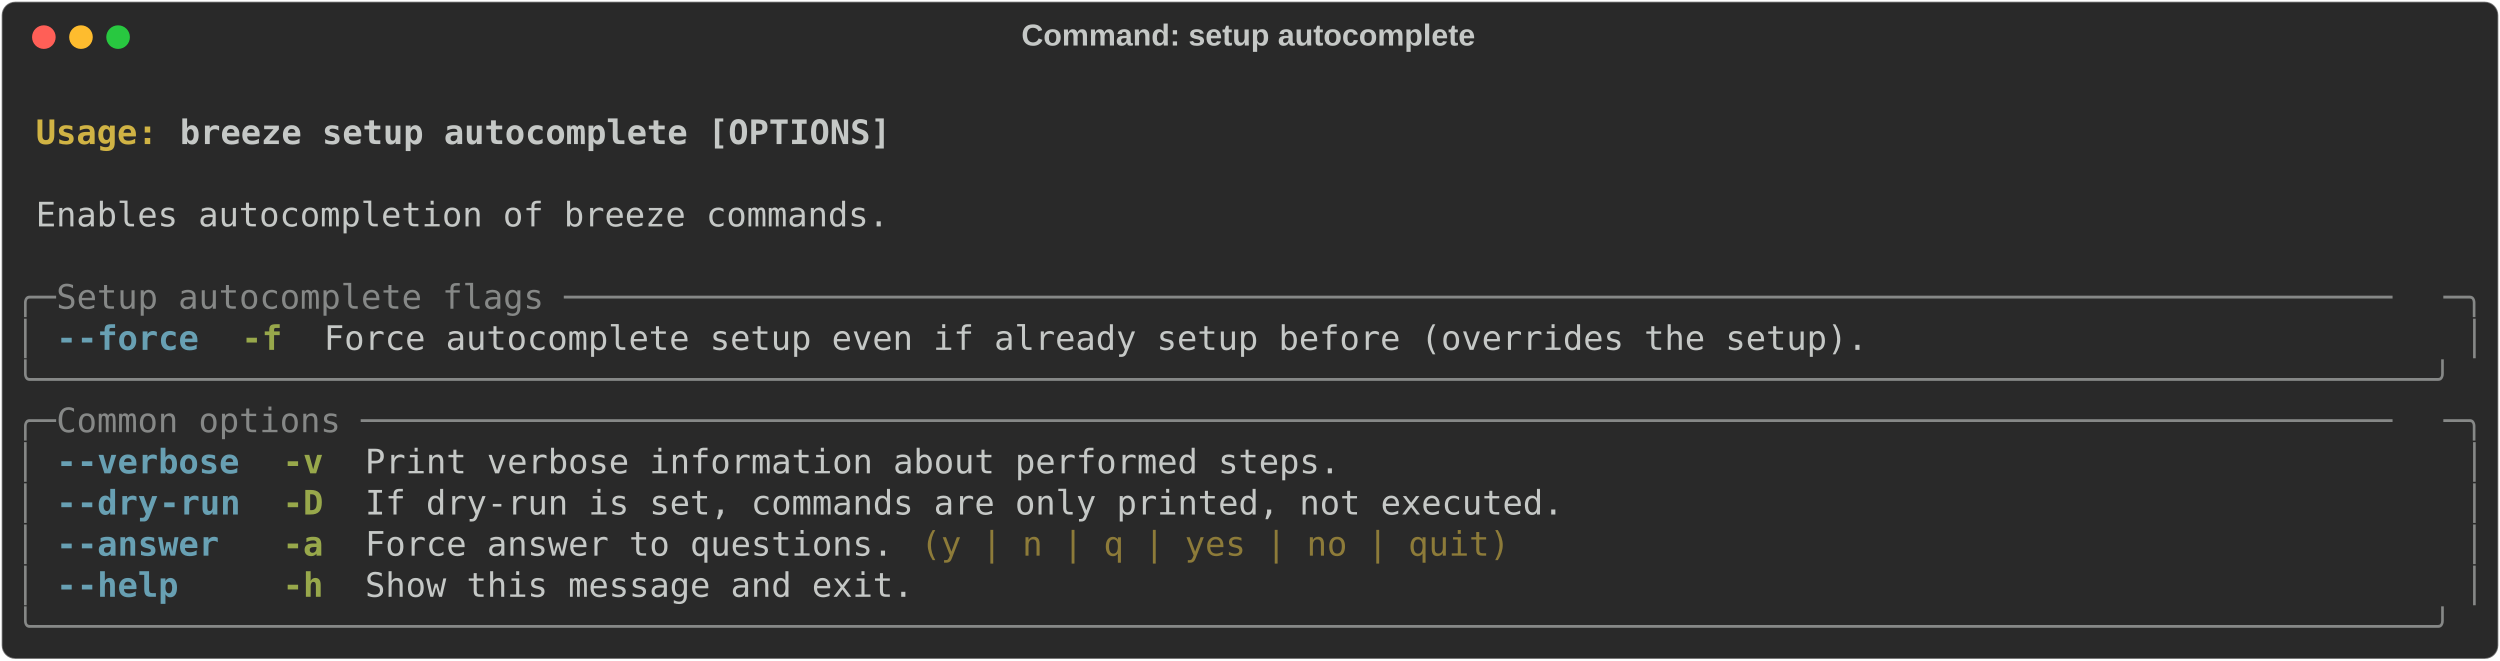
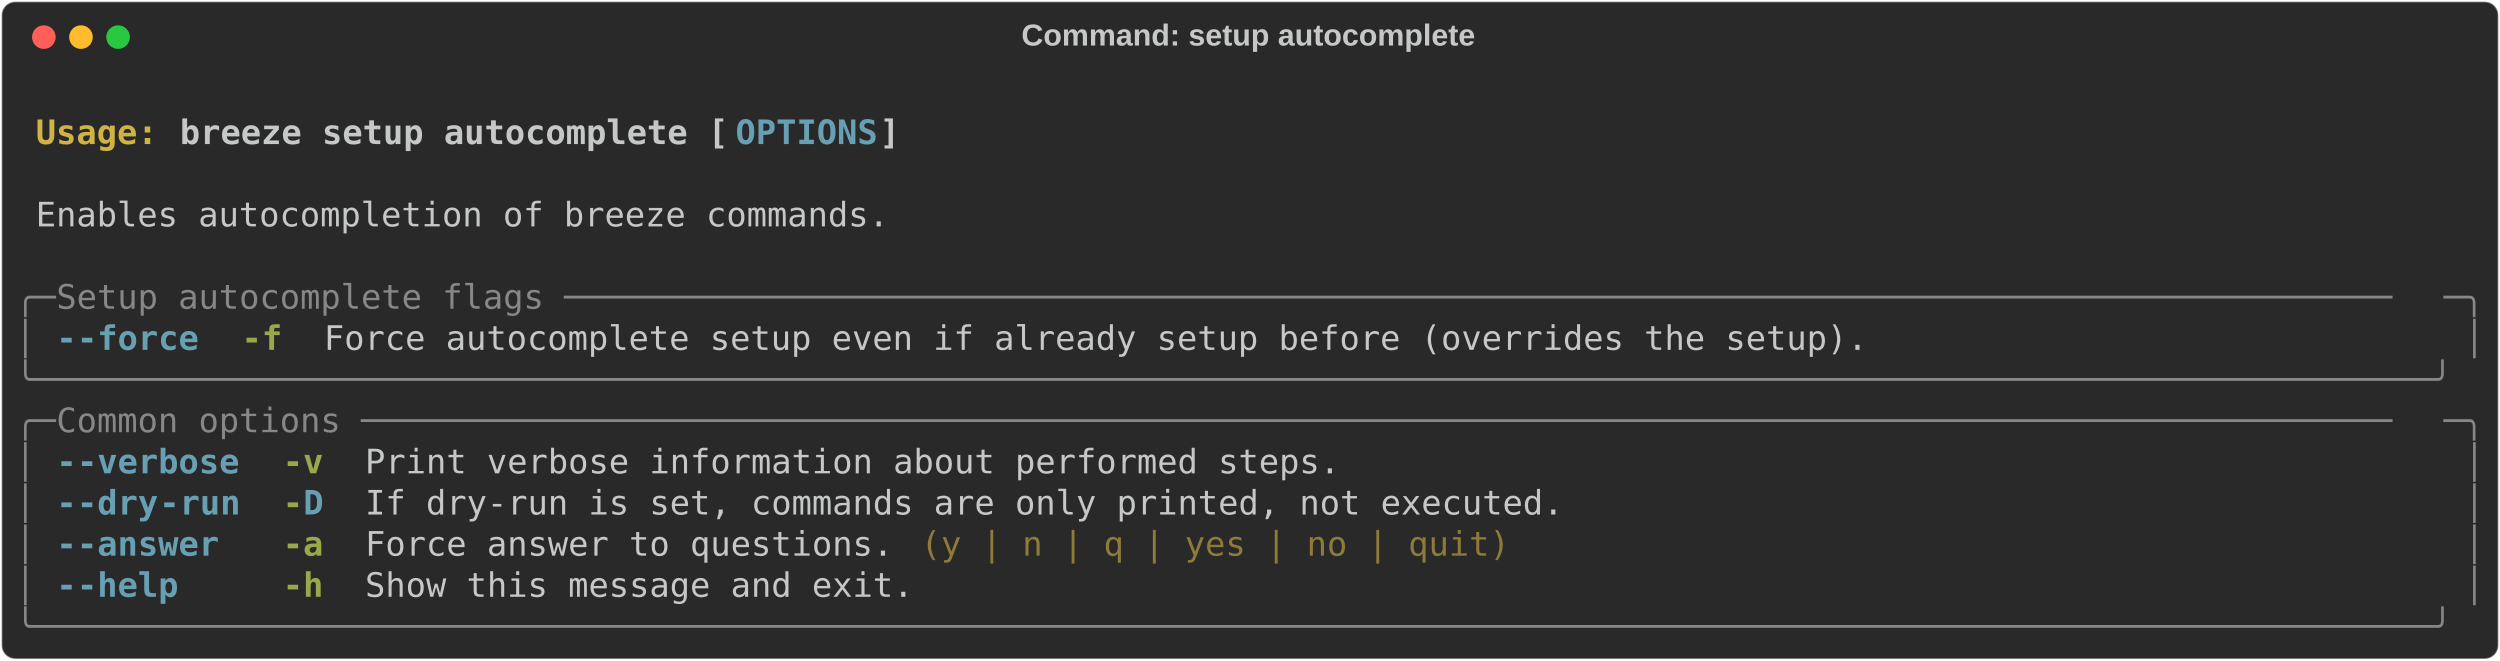
<svg xmlns="http://www.w3.org/2000/svg" class="rich-terminal" viewBox="0 0 1482 391.6">
  <style>

    @font-face {
        font-family: "Fira Code";
        src: local("FiraCode-Regular"),
                url("https://cdnjs.cloudflare.com/ajax/libs/firacode/6.2.0/woff2/FiraCode-Regular.woff2") format("woff2"),
                url("https://cdnjs.cloudflare.com/ajax/libs/firacode/6.2.0/woff/FiraCode-Regular.woff") format("woff");
        font-style: normal;
        font-weight: 400;
    }
    @font-face {
        font-family: "Fira Code";
        src: local("FiraCode-Bold"),
                url("https://cdnjs.cloudflare.com/ajax/libs/firacode/6.2.0/woff2/FiraCode-Bold.woff2") format("woff2"),
                url("https://cdnjs.cloudflare.com/ajax/libs/firacode/6.2.0/woff/FiraCode-Bold.woff") format("woff");
        font-style: bold;
        font-weight: 700;
    }

    .terminal-2355068599-matrix {
        font-family: Fira Code, monospace;
        font-size: 20px;
        line-height: 24.4px;
        font-variant-east-asian: full-width;
    }

    .terminal-2355068599-title {
        font-size: 18px;
        font-weight: bold;
        font-family: arial;
    }

    .terminal-2355068599-r1 { fill: #c5c8c6;font-weight: bold }
.terminal-2355068599-r2 { fill: #c5c8c6 }
.terminal-2355068599-r3 { fill: #d0b344;font-weight: bold }
- .terminal-2355068599-r4 { fill: #868887 }
- .terminal-2355068599-r5 { fill: #68a0b3;font-weight: bold }
+ .terminal-2355068599-r4 { fill: #68a0b3;font-weight: bold }
+ .terminal-2355068599-r5 { fill: #868887 }
.terminal-2355068599-r6 { fill: #98a84b;font-weight: bold }
.terminal-2355068599-r7 { fill: #8d7b39 }
    </style>
  <defs>
    <clipPath id="terminal-2355068599-clip-terminal">
      <rect x="0" y="0" width="1463.0" height="340.6" />
    </clipPath>
    <clipPath id="terminal-2355068599-line-0">
      <rect x="0" y="1.5" width="1464" height="24.65" />
    </clipPath>
    <clipPath id="terminal-2355068599-line-1">
      <rect x="0" y="25.9" width="1464" height="24.65" />
    </clipPath>
    <clipPath id="terminal-2355068599-line-2">
      <rect x="0" y="50.3" width="1464" height="24.65" />
    </clipPath>
    <clipPath id="terminal-2355068599-line-3">
      <rect x="0" y="74.7" width="1464" height="24.65" />
    </clipPath>
    <clipPath id="terminal-2355068599-line-4">
      <rect x="0" y="99.1" width="1464" height="24.65" />
    </clipPath>
    <clipPath id="terminal-2355068599-line-5">
      <rect x="0" y="123.5" width="1464" height="24.65" />
    </clipPath>
    <clipPath id="terminal-2355068599-line-6">
      <rect x="0" y="147.9" width="1464" height="24.65" />
    </clipPath>
    <clipPath id="terminal-2355068599-line-7">
      <rect x="0" y="172.3" width="1464" height="24.65" />
    </clipPath>
    <clipPath id="terminal-2355068599-line-8">
      <rect x="0" y="196.7" width="1464" height="24.65" />
    </clipPath>
    <clipPath id="terminal-2355068599-line-9">
      <rect x="0" y="221.1" width="1464" height="24.65" />
    </clipPath>
    <clipPath id="terminal-2355068599-line-10">
      <rect x="0" y="245.5" width="1464" height="24.65" />
    </clipPath>
    <clipPath id="terminal-2355068599-line-11">
      <rect x="0" y="269.9" width="1464" height="24.65" />
    </clipPath>
    <clipPath id="terminal-2355068599-line-12">
      <rect x="0" y="294.3" width="1464" height="24.65" />
    </clipPath>
  </defs>
  <rect fill="#292929" stroke="rgba(255,255,255,0.35)" stroke-width="1" x="1" y="1" width="1480" height="389.6" rx="8" />
  <text class="terminal-2355068599-title" fill="#c5c8c6" text-anchor="middle" x="740" y="27">Command: setup autocomplete</text>
  <g transform="translate(26,22)">
    <circle cx="0" cy="0" r="7" fill="#ff5f57" />
    <circle cx="22" cy="0" r="7" fill="#febc2e" />
    <circle cx="44" cy="0" r="7" fill="#28c840" />
  </g>
  <g transform="translate(9, 41)" clip-path="url(#terminal-2355068599-clip-terminal)">
    <g class="terminal-2355068599-matrix">
      <text class="terminal-2355068599-r2" x="1464" y="20" textLength="12.2" clip-path="url(#terminal-2355068599-line-0)">
</text>
      <text class="terminal-2355068599-r3" x="12.2" y="44.4" textLength="85.4" clip-path="url(#terminal-2355068599-line-1)">Usage: </text>
-       <text class="terminal-2355068599-r1" x="97.6" y="44.4" textLength="427" clip-path="url(#terminal-2355068599-line-1)">breeze setup autocomplete [OPTIONS]</text>
+       <text class="terminal-2355068599-r1" x="97.6" y="44.4" textLength="329.4" clip-path="url(#terminal-2355068599-line-1)">breeze setup autocomplete [</text>
+       <text class="terminal-2355068599-r4" x="427" y="44.4" textLength="85.4" clip-path="url(#terminal-2355068599-line-1)">OPTIONS</text>
+       <text class="terminal-2355068599-r1" x="512.4" y="44.4" textLength="12.2" clip-path="url(#terminal-2355068599-line-1)">]</text>
      <text class="terminal-2355068599-r2" x="1464" y="44.4" textLength="12.2" clip-path="url(#terminal-2355068599-line-1)">
</text>
      <text class="terminal-2355068599-r2" x="1464" y="68.8" textLength="12.2" clip-path="url(#terminal-2355068599-line-2)">
</text>
      <text class="terminal-2355068599-r2" x="12.2" y="93.2" textLength="512.4" clip-path="url(#terminal-2355068599-line-3)">Enables autocompletion of breeze commands.</text>
      <text class="terminal-2355068599-r2" x="1464" y="93.2" textLength="12.2" clip-path="url(#terminal-2355068599-line-3)">
</text>
      <text class="terminal-2355068599-r2" x="1464" y="117.6" textLength="12.2" clip-path="url(#terminal-2355068599-line-4)">
</text>
-       <text class="terminal-2355068599-r4" x="0" y="142" textLength="24.4" clip-path="url(#terminal-2355068599-line-5)">╭─</text>
-       <text class="terminal-2355068599-r4" x="24.4" y="142" textLength="1415.2" clip-path="url(#terminal-2355068599-line-5)"> Setup autocomplete flags ──────────────────────────────────────────────────────────────────────────────────────────</text>
-       <text class="terminal-2355068599-r4" x="1439.6" y="142" textLength="24.4" clip-path="url(#terminal-2355068599-line-5)">─╮</text>
+       <text class="terminal-2355068599-r5" x="0" y="142" textLength="24.4" clip-path="url(#terminal-2355068599-line-5)">╭─</text>
+       <text class="terminal-2355068599-r5" x="24.4" y="142" textLength="1415.2" clip-path="url(#terminal-2355068599-line-5)"> Setup autocomplete flags ──────────────────────────────────────────────────────────────────────────────────────────</text>
+       <text class="terminal-2355068599-r5" x="1439.6" y="142" textLength="24.4" clip-path="url(#terminal-2355068599-line-5)">─╮</text>
      <text class="terminal-2355068599-r2" x="1464" y="142" textLength="12.2" clip-path="url(#terminal-2355068599-line-5)">
</text>
-       <text class="terminal-2355068599-r4" x="0" y="166.4" textLength="12.2" clip-path="url(#terminal-2355068599-line-6)">│</text>
-       <text class="terminal-2355068599-r5" x="24.4" y="166.4" textLength="12.2" clip-path="url(#terminal-2355068599-line-6)">-</text>
-       <text class="terminal-2355068599-r5" x="36.6" y="166.4" textLength="73.2" clip-path="url(#terminal-2355068599-line-6)">-force</text>
+       <text class="terminal-2355068599-r5" x="0" y="166.4" textLength="12.2" clip-path="url(#terminal-2355068599-line-6)">│</text>
+       <text class="terminal-2355068599-r4" x="24.4" y="166.4" textLength="12.2" clip-path="url(#terminal-2355068599-line-6)">-</text>
+       <text class="terminal-2355068599-r4" x="36.6" y="166.4" textLength="73.2" clip-path="url(#terminal-2355068599-line-6)">-force</text>
      <text class="terminal-2355068599-r6" x="134.2" y="166.4" textLength="24.4" clip-path="url(#terminal-2355068599-line-6)">-f</text>
      <text class="terminal-2355068599-r2" x="183" y="166.4" textLength="927.2" clip-path="url(#terminal-2355068599-line-6)">Force autocomplete setup even if already setup before (overrides the setup).</text>
-       <text class="terminal-2355068599-r4" x="1451.8" y="166.4" textLength="12.2" clip-path="url(#terminal-2355068599-line-6)">│</text>
+       <text class="terminal-2355068599-r5" x="1451.8" y="166.4" textLength="12.2" clip-path="url(#terminal-2355068599-line-6)">│</text>
      <text class="terminal-2355068599-r2" x="1464" y="166.4" textLength="12.2" clip-path="url(#terminal-2355068599-line-6)">
</text>
-       <text class="terminal-2355068599-r4" x="0" y="190.8" textLength="1464" clip-path="url(#terminal-2355068599-line-7)">╰──────────────────────────────────────────────────────────────────────────────────────────────────────────────────────╯</text>
+       <text class="terminal-2355068599-r5" x="0" y="190.8" textLength="1464" clip-path="url(#terminal-2355068599-line-7)">╰──────────────────────────────────────────────────────────────────────────────────────────────────────────────────────╯</text>
      <text class="terminal-2355068599-r2" x="1464" y="190.8" textLength="12.2" clip-path="url(#terminal-2355068599-line-7)">
</text>
-       <text class="terminal-2355068599-r4" x="0" y="215.2" textLength="24.4" clip-path="url(#terminal-2355068599-line-8)">╭─</text>
-       <text class="terminal-2355068599-r4" x="24.4" y="215.2" textLength="1415.2" clip-path="url(#terminal-2355068599-line-8)"> Common options ────────────────────────────────────────────────────────────────────────────────────────────────────</text>
-       <text class="terminal-2355068599-r4" x="1439.6" y="215.2" textLength="24.4" clip-path="url(#terminal-2355068599-line-8)">─╮</text>
+       <text class="terminal-2355068599-r5" x="0" y="215.2" textLength="24.4" clip-path="url(#terminal-2355068599-line-8)">╭─</text>
+       <text class="terminal-2355068599-r5" x="24.4" y="215.2" textLength="1415.2" clip-path="url(#terminal-2355068599-line-8)"> Common options ────────────────────────────────────────────────────────────────────────────────────────────────────</text>
+       <text class="terminal-2355068599-r5" x="1439.6" y="215.2" textLength="24.4" clip-path="url(#terminal-2355068599-line-8)">─╮</text>
      <text class="terminal-2355068599-r2" x="1464" y="215.2" textLength="12.2" clip-path="url(#terminal-2355068599-line-8)">
</text>
-       <text class="terminal-2355068599-r4" x="0" y="239.6" textLength="12.2" clip-path="url(#terminal-2355068599-line-9)">│</text>
-       <text class="terminal-2355068599-r5" x="24.4" y="239.6" textLength="12.2" clip-path="url(#terminal-2355068599-line-9)">-</text>
-       <text class="terminal-2355068599-r5" x="36.6" y="239.6" textLength="97.6" clip-path="url(#terminal-2355068599-line-9)">-verbose</text>
+       <text class="terminal-2355068599-r5" x="0" y="239.6" textLength="12.2" clip-path="url(#terminal-2355068599-line-9)">│</text>
+       <text class="terminal-2355068599-r4" x="24.4" y="239.6" textLength="12.2" clip-path="url(#terminal-2355068599-line-9)">-</text>
+       <text class="terminal-2355068599-r4" x="36.6" y="239.6" textLength="97.6" clip-path="url(#terminal-2355068599-line-9)">-verbose</text>
      <text class="terminal-2355068599-r6" x="158.6" y="239.6" textLength="24.4" clip-path="url(#terminal-2355068599-line-9)">-v</text>
      <text class="terminal-2355068599-r2" x="207.4" y="239.6" textLength="585.6" clip-path="url(#terminal-2355068599-line-9)">Print verbose information about performed steps.</text>
-       <text class="terminal-2355068599-r4" x="1451.8" y="239.6" textLength="12.2" clip-path="url(#terminal-2355068599-line-9)">│</text>
+       <text class="terminal-2355068599-r5" x="1451.8" y="239.6" textLength="12.2" clip-path="url(#terminal-2355068599-line-9)">│</text>
      <text class="terminal-2355068599-r2" x="1464" y="239.6" textLength="12.2" clip-path="url(#terminal-2355068599-line-9)">
</text>
-       <text class="terminal-2355068599-r4" x="0" y="264" textLength="12.2" clip-path="url(#terminal-2355068599-line-10)">│</text>
-       <text class="terminal-2355068599-r5" x="24.4" y="264" textLength="12.2" clip-path="url(#terminal-2355068599-line-10)">-</text>
-       <text class="terminal-2355068599-r5" x="36.6" y="264" textLength="48.8" clip-path="url(#terminal-2355068599-line-10)">-dry</text>
-       <text class="terminal-2355068599-r5" x="85.4" y="264" textLength="48.8" clip-path="url(#terminal-2355068599-line-10)">-run</text>
-       <text class="terminal-2355068599-r6" x="158.6" y="264" textLength="24.4" clip-path="url(#terminal-2355068599-line-10)">-D</text>
+       <text class="terminal-2355068599-r5" x="0" y="264" textLength="12.2" clip-path="url(#terminal-2355068599-line-10)">│</text>
+       <text class="terminal-2355068599-r4" x="24.4" y="264" textLength="12.2" clip-path="url(#terminal-2355068599-line-10)">-</text>
+       <text class="terminal-2355068599-r4" x="36.6" y="264" textLength="48.8" clip-path="url(#terminal-2355068599-line-10)">-dry</text>
+       <text class="terminal-2355068599-r4" x="85.4" y="264" textLength="48.8" clip-path="url(#terminal-2355068599-line-10)">-run</text>
+       <text class="terminal-2355068599-r6" x="158.6" y="264" textLength="12.2" clip-path="url(#terminal-2355068599-line-10)">-</text>
+       <text class="terminal-2355068599-r4" x="170.8" y="264" textLength="12.2" clip-path="url(#terminal-2355068599-line-10)">D</text>
      <text class="terminal-2355068599-r2" x="207.4" y="264" textLength="719.8" clip-path="url(#terminal-2355068599-line-10)">If dry-run is set, commands are only printed, not executed.</text>
-       <text class="terminal-2355068599-r4" x="1451.8" y="264" textLength="12.2" clip-path="url(#terminal-2355068599-line-10)">│</text>
+       <text class="terminal-2355068599-r5" x="1451.8" y="264" textLength="12.2" clip-path="url(#terminal-2355068599-line-10)">│</text>
      <text class="terminal-2355068599-r2" x="1464" y="264" textLength="12.2" clip-path="url(#terminal-2355068599-line-10)">
</text>
-       <text class="terminal-2355068599-r4" x="0" y="288.4" textLength="12.2" clip-path="url(#terminal-2355068599-line-11)">│</text>
-       <text class="terminal-2355068599-r5" x="24.4" y="288.4" textLength="12.2" clip-path="url(#terminal-2355068599-line-11)">-</text>
-       <text class="terminal-2355068599-r5" x="36.6" y="288.4" textLength="85.4" clip-path="url(#terminal-2355068599-line-11)">-answer</text>
+       <text class="terminal-2355068599-r5" x="0" y="288.4" textLength="12.2" clip-path="url(#terminal-2355068599-line-11)">│</text>
+       <text class="terminal-2355068599-r4" x="24.4" y="288.4" textLength="12.2" clip-path="url(#terminal-2355068599-line-11)">-</text>
+       <text class="terminal-2355068599-r4" x="36.6" y="288.4" textLength="85.4" clip-path="url(#terminal-2355068599-line-11)">-answer</text>
      <text class="terminal-2355068599-r6" x="158.6" y="288.4" textLength="24.4" clip-path="url(#terminal-2355068599-line-11)">-a</text>
      <text class="terminal-2355068599-r2" x="207.4" y="288.4" textLength="317.2" clip-path="url(#terminal-2355068599-line-11)">Force answer to questions.</text>
      <text class="terminal-2355068599-r7" x="536.8" y="288.4" textLength="353.8" clip-path="url(#terminal-2355068599-line-11)">(y | n | q | yes | no | quit)</text>
-       <text class="terminal-2355068599-r4" x="1451.8" y="288.4" textLength="12.2" clip-path="url(#terminal-2355068599-line-11)">│</text>
+       <text class="terminal-2355068599-r5" x="1451.8" y="288.4" textLength="12.2" clip-path="url(#terminal-2355068599-line-11)">│</text>
      <text class="terminal-2355068599-r2" x="1464" y="288.4" textLength="12.2" clip-path="url(#terminal-2355068599-line-11)">
</text>
-       <text class="terminal-2355068599-r4" x="0" y="312.8" textLength="12.2" clip-path="url(#terminal-2355068599-line-12)">│</text>
-       <text class="terminal-2355068599-r5" x="24.4" y="312.8" textLength="12.2" clip-path="url(#terminal-2355068599-line-12)">-</text>
-       <text class="terminal-2355068599-r5" x="36.6" y="312.8" textLength="61" clip-path="url(#terminal-2355068599-line-12)">-help</text>
+       <text class="terminal-2355068599-r5" x="0" y="312.8" textLength="12.2" clip-path="url(#terminal-2355068599-line-12)">│</text>
+       <text class="terminal-2355068599-r4" x="24.4" y="312.8" textLength="12.2" clip-path="url(#terminal-2355068599-line-12)">-</text>
+       <text class="terminal-2355068599-r4" x="36.6" y="312.8" textLength="61" clip-path="url(#terminal-2355068599-line-12)">-help</text>
      <text class="terminal-2355068599-r6" x="158.6" y="312.8" textLength="24.4" clip-path="url(#terminal-2355068599-line-12)">-h</text>
      <text class="terminal-2355068599-r2" x="207.4" y="312.8" textLength="329.4" clip-path="url(#terminal-2355068599-line-12)">Show this message and exit.</text>
-       <text class="terminal-2355068599-r4" x="1451.8" y="312.8" textLength="12.2" clip-path="url(#terminal-2355068599-line-12)">│</text>
+       <text class="terminal-2355068599-r5" x="1451.8" y="312.8" textLength="12.2" clip-path="url(#terminal-2355068599-line-12)">│</text>
      <text class="terminal-2355068599-r2" x="1464" y="312.8" textLength="12.2" clip-path="url(#terminal-2355068599-line-12)">
</text>
-       <text class="terminal-2355068599-r4" x="0" y="337.2" textLength="1464" clip-path="url(#terminal-2355068599-line-13)">╰──────────────────────────────────────────────────────────────────────────────────────────────────────────────────────╯</text>
+       <text class="terminal-2355068599-r5" x="0" y="337.2" textLength="1464" clip-path="url(#terminal-2355068599-line-13)">╰──────────────────────────────────────────────────────────────────────────────────────────────────────────────────────╯</text>
      <text class="terminal-2355068599-r2" x="1464" y="337.2" textLength="12.2" clip-path="url(#terminal-2355068599-line-13)">
</text>
    </g>
  </g>
</svg>
